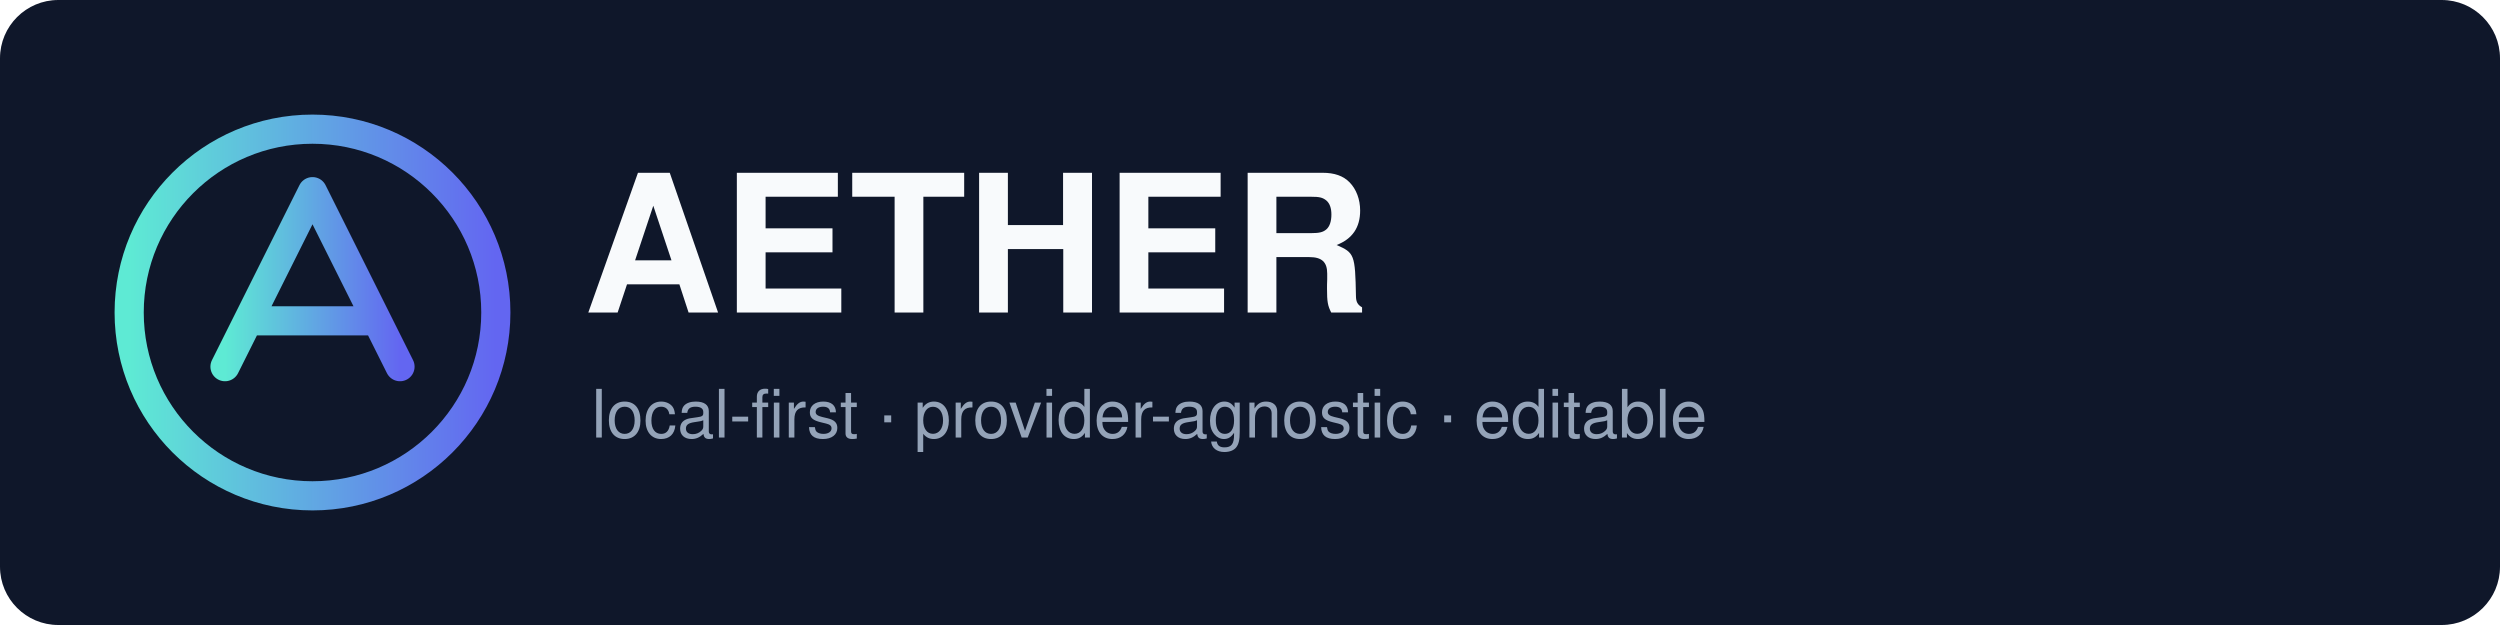
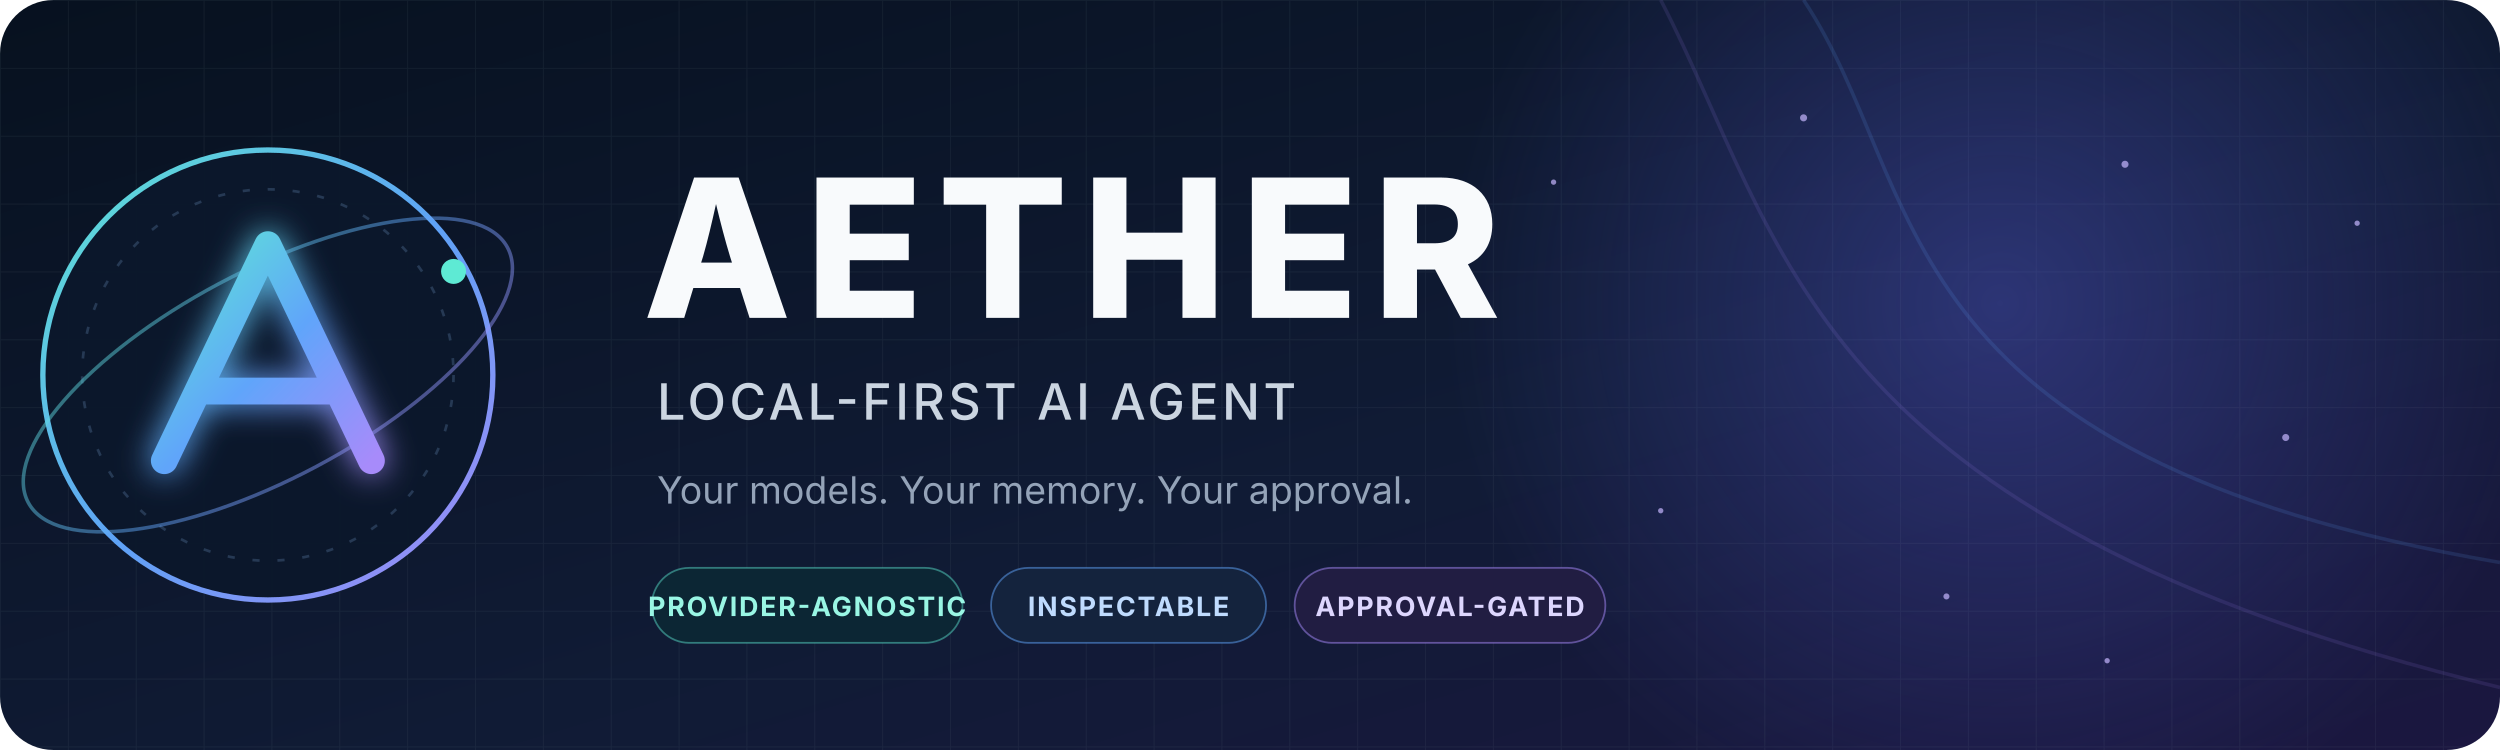
- <svg xmlns="http://www.w3.org/2000/svg" width="1200" height="300" viewBox="0 0 1200 300" role="img" aria-label="Aether banner">
+ <svg xmlns="http://www.w3.org/2000/svg" width="1400" height="420" viewBox="0 0 1400 420" role="img" aria-labelledby="title desc">
  <defs>
-     <linearGradient id="g" x1="0" y1="0" x2="1" y2="0">
+     <linearGradient id="bg" x1="0" y1="0" x2="1" y2="1">
+       <stop offset="0" stop-color="#07111f" />
+       <stop offset="0.58" stop-color="#101b35" />
+       <stop offset="1" stop-color="#1b1740" />
+     </linearGradient>
+     <linearGradient id="accent" x1="0" y1="0" x2="1" y2="1">
      <stop offset="0" stop-color="#5eead4" />
-       <stop offset="1" stop-color="#6366f1" />
+       <stop offset="0.52" stop-color="#60a5fa" />
+       <stop offset="1" stop-color="#a78bfa" />
    </linearGradient>
+     <radialGradient id="glow">
+       <stop offset="0" stop-color="#6366f1" stop-opacity=".34" />
+       <stop offset="1" stop-color="#6366f1" stop-opacity="0" />
+     </radialGradient>
+     <pattern id="grid" width="38" height="38" patternUnits="userSpaceOnUse">
+       <path d="M38 0H0V38" fill="none" stroke="#94a3b8" stroke-opacity=".08" stroke-width="1" />
+     </pattern>
+     <filter id="softGlow" x="-60%" y="-60%" width="220%" height="220%">
+       <feGaussianBlur stdDeviation="9" result="blur" />
+       <feMerge>
+         <feMergeNode in="blur" />
+         <feMergeNode in="SourceGraphic" />
+       </feMerge>
+     </filter>
  </defs>
-   <rect width="1200" height="300" rx="28" fill="#0f172a" />
-   <circle cx="150" cy="150" r="88" fill="none" stroke="url(#g)" stroke-width="14" />
-   <path d="M108 176l42-84 42 84M122 154h56" fill="none" stroke="url(#g)" stroke-width="14" stroke-linecap="round" stroke-linejoin="round" />
-   <text x="280" y="150" fill="#f8fafc" font-family="Helvetica, Arial, sans-serif" font-size="92" font-weight="700">AETHER</text>
-   <text x="284" y="210" fill="#94a3b8" font-family="Helvetica, Arial, sans-serif" font-size="32">local-first · provider-agnostic · editable</text>
+   <rect width="1400" height="420" rx="30" fill="url(#bg)" />
+   <rect width="1400" height="420" rx="30" fill="url(#grid)" />
+   <circle cx="1120" cy="170" r="310" fill="url(#glow)" />
+   <g fill="#c4b5fd" opacity=".7">
+     <circle cx="1010" cy="66" r="2" />
+     <circle cx="1190" cy="92" r="2" />
+     <circle cx="1280" cy="245" r="2" />
+     <circle cx="1090" cy="334" r="1.7" />
+     <circle cx="930" cy="286" r="1.5" />
+     <circle cx="1320" cy="125" r="1.5" />
+     <circle cx="870" cy="102" r="1.5" />
+     <circle cx="1180" cy="370" r="1.5" />
+   </g>
+   <g transform="translate(150 210)">
+     <circle r="126" fill="#0b172b" stroke="url(#accent)" stroke-width="3" opacity=".98" />
+     <circle r="104" fill="none" stroke="#93c5fd" stroke-opacity=".2" stroke-width="1.5" stroke-dasharray="4 10" />
+     <ellipse rx="152" ry="58" transform="rotate(-28)" fill="none" stroke="url(#accent)" stroke-opacity=".48" stroke-width="2" />
+     <path d="M-58 48L0-73 58 48M-39 9H39" fill="none" stroke="url(#accent)" stroke-width="15" stroke-linecap="round" stroke-linejoin="round" filter="url(#softGlow)" />
+     <circle cx="104" cy="-58" r="7" fill="#5eead4" />
+   </g>
+   <g font-family="Inter, ui-sans-serif, system-ui, -apple-system, BlinkMacSystemFont, Segoe UI, sans-serif">
+     <text x="360" y="178" fill="#f8fafc" font-size="108" font-weight="800" letter-spacing="8">AETHER</text>
+     <text x="368" y="235" fill="#cbd5e1" font-size="28" font-weight="500" letter-spacing="2">LOCAL-FIRST AI AGENT</text>
+     <text x="368" y="282" fill="#94a3b8" font-size="21">Your models. Your memory. Your approval.</text>
+     <g font-size="15" font-weight="650" letter-spacing="1">
+       <rect x="365" y="318" width="174" height="42" rx="21" fill="#0c2634" stroke="#5eead4" stroke-opacity=".45" />
+       <text x="452" y="345" text-anchor="middle" fill="#99f6e4">PROVIDER-AGNOSTIC</text>
+       <rect x="555" y="318" width="154" height="42" rx="21" fill="#14233d" stroke="#60a5fa" stroke-opacity=".5" />
+       <text x="632" y="345" text-anchor="middle" fill="#bfdbfe">INSPECTABLE</text>
+       <rect x="725" y="318" width="174" height="42" rx="21" fill="#211d42" stroke="#a78bfa" stroke-opacity=".5" />
+       <text x="812" y="345" text-anchor="middle" fill="#ddd6fe">APPROVAL-GATED</text>
+     </g>
+   </g>
+   <path d="M1010 0C1080 105 1050 255 1400 315" fill="none" stroke="#60a5fa" stroke-opacity=".14" stroke-width="2" />
+   <path d="M930 0C1000 135 1010 290 1400 385" fill="none" stroke="#a78bfa" stroke-opacity=".12" stroke-width="2" />
</svg>
